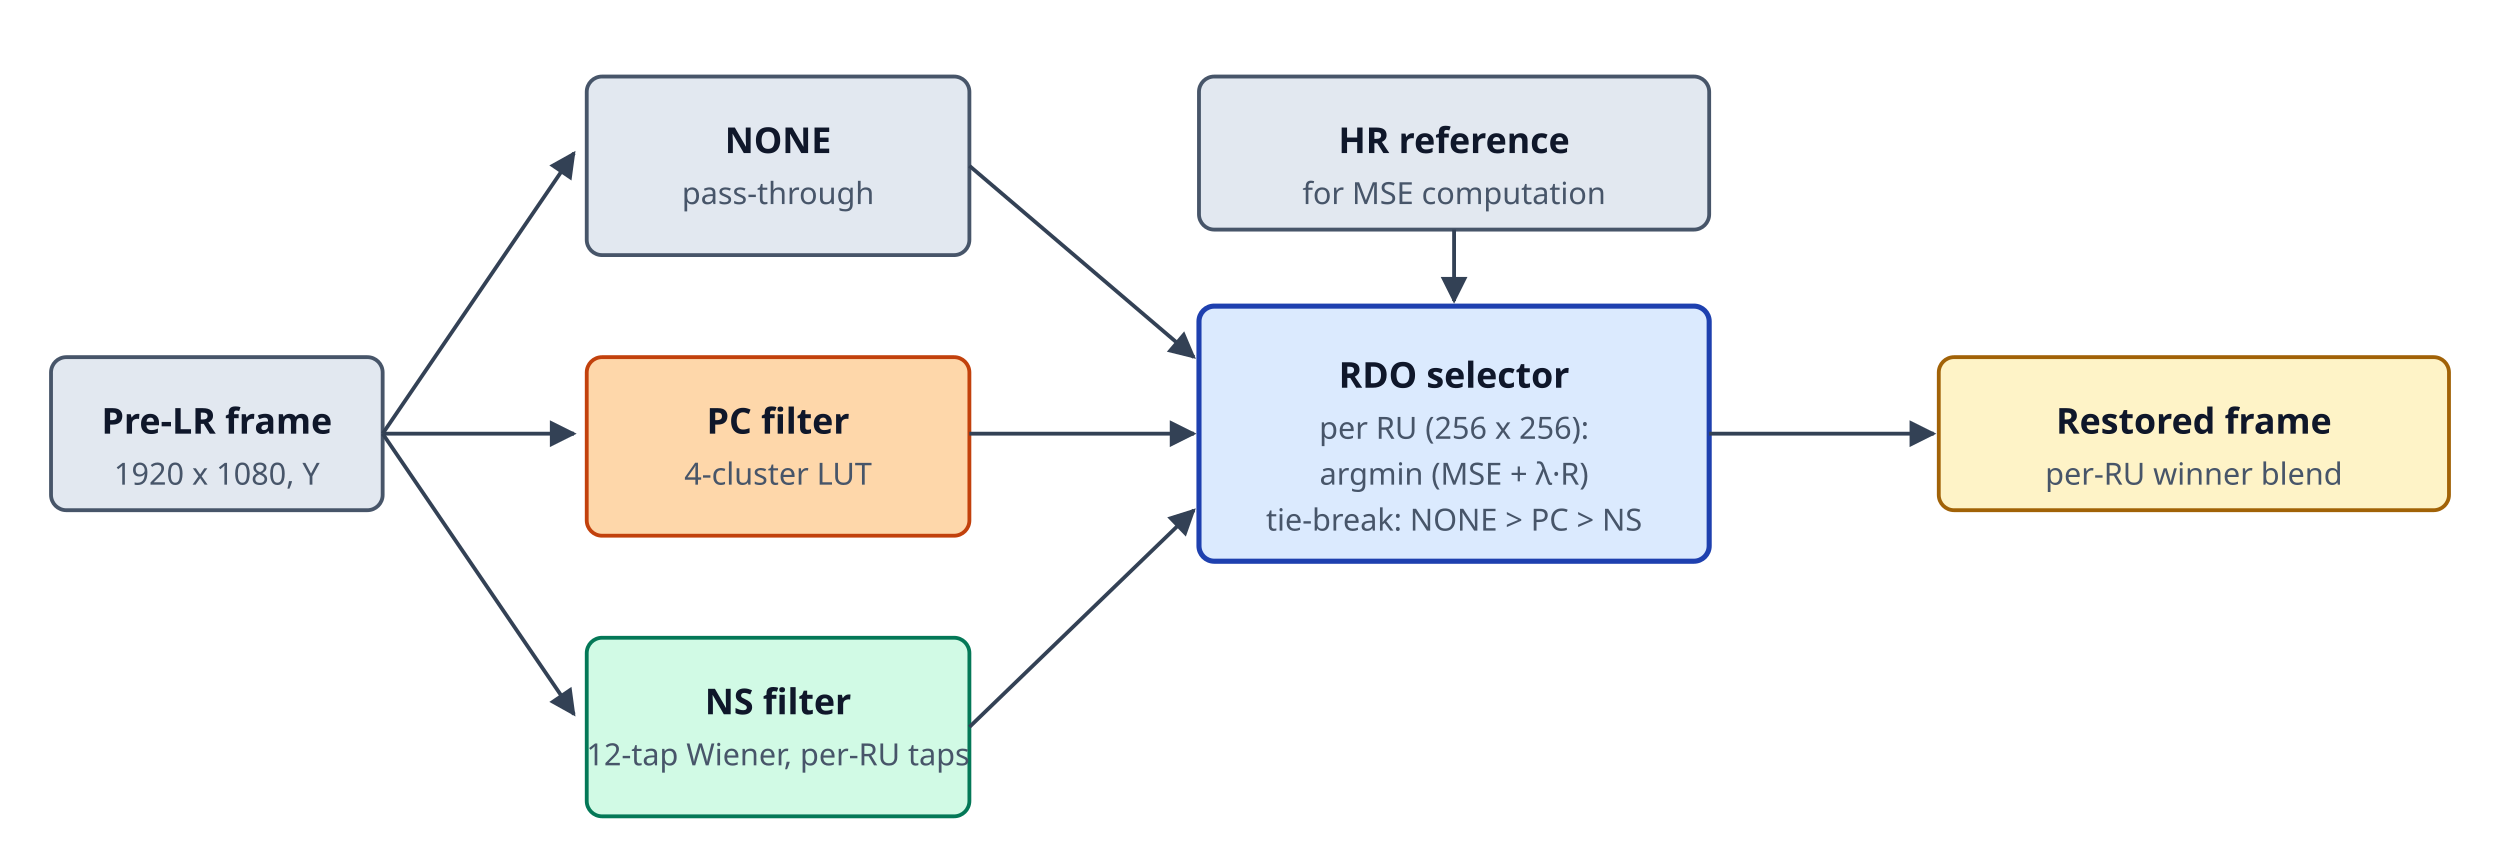
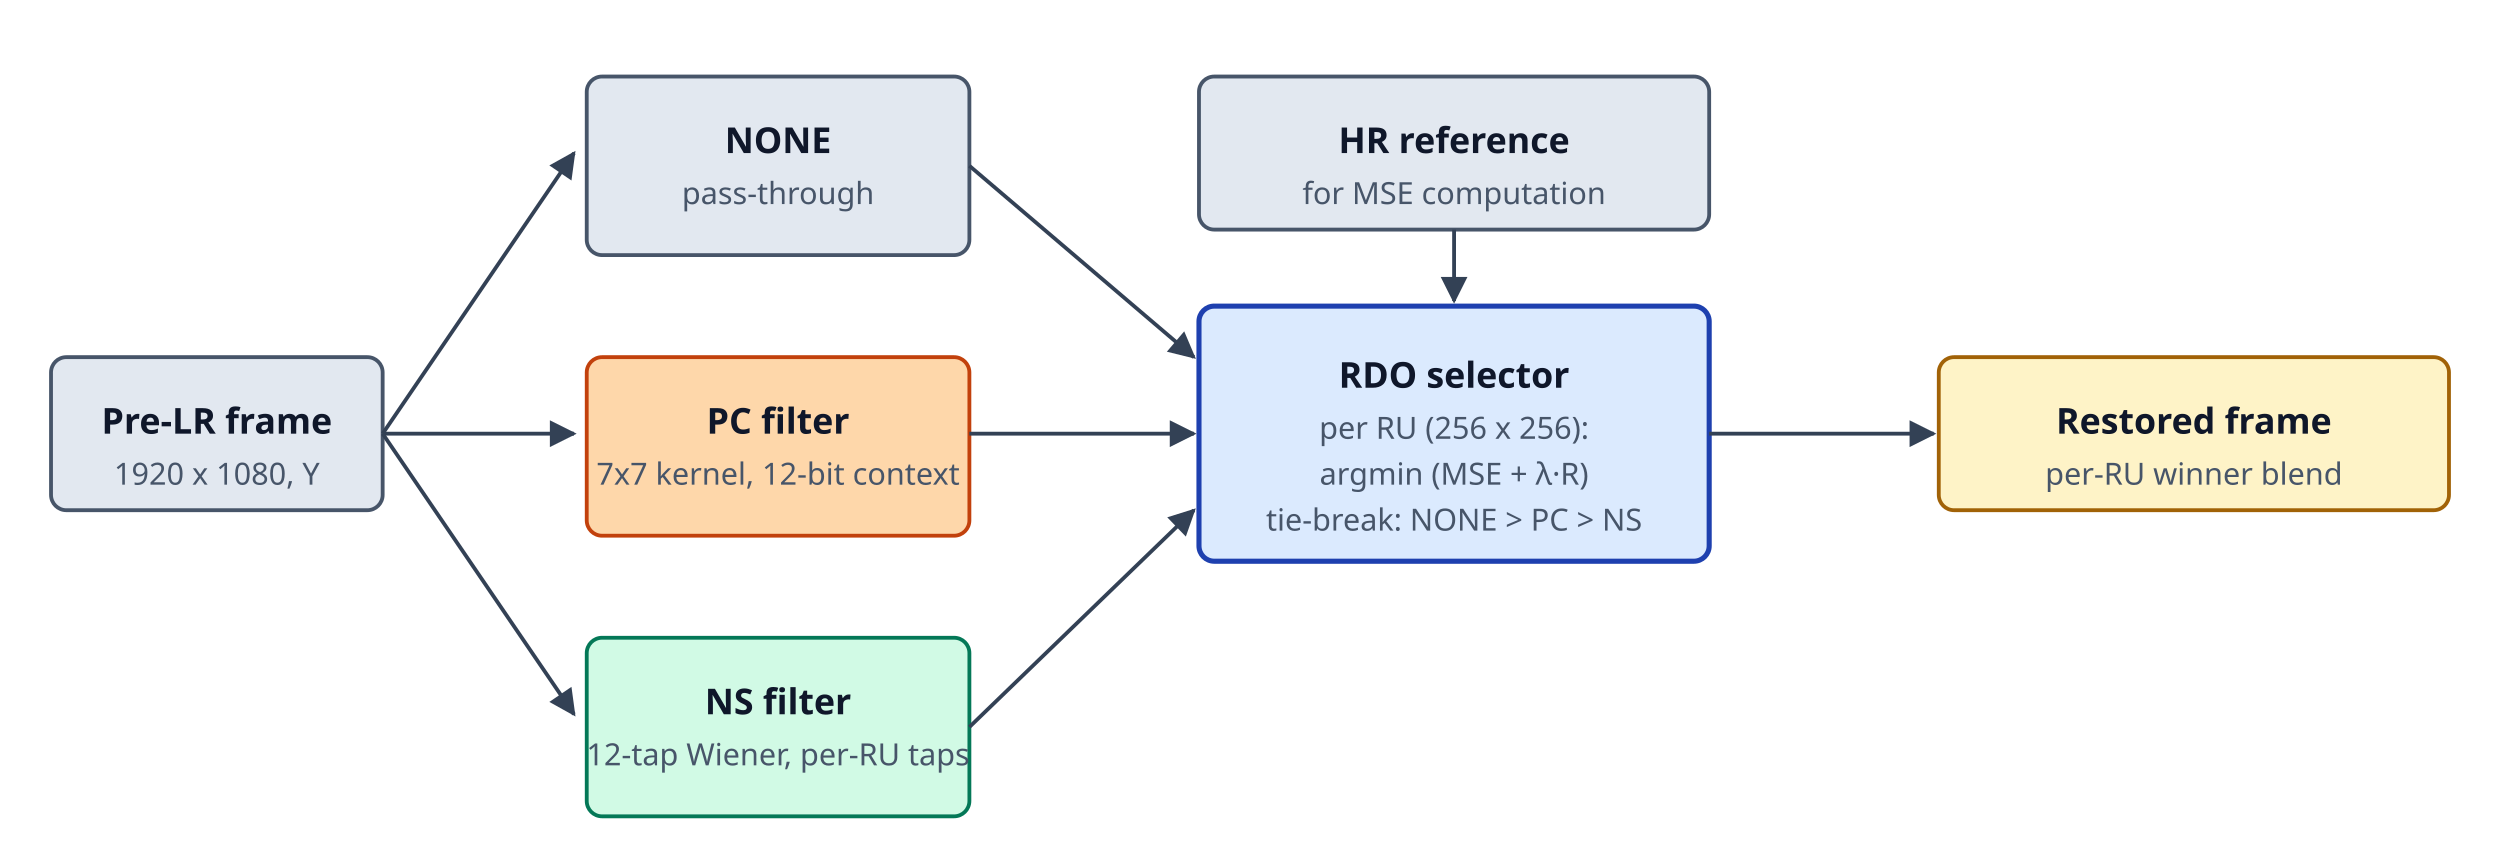
<svg xmlns="http://www.w3.org/2000/svg" viewBox="0 0 980 340" font-family="ui-sans-serif, system-ui, sans-serif" font-size="14">
  <defs>
    <marker id="arr" viewBox="0 0 10 10" refX="9" refY="5" markerWidth="7" markerHeight="7" orient="auto-start-reverse">
      <path d="M0,0 L10,5 L0,10 z" fill="#334155" />
    </marker>
    <style>
      .box   { fill: #f1f5f9; stroke: #334155; stroke-width: 1.5; }
      .input { fill: #e2e8f0; stroke: #475569; stroke-width: 1.5; }
      .ns    { fill: #d1fae5; stroke: #047857; stroke-width: 1.5; }
      .pc    { fill: #fed7aa; stroke: #c2410c; stroke-width: 1.5; }
      .none  { fill: #e2e8f0; stroke: #475569; stroke-width: 1.5; }
      .rdo   { fill: #dbeafe; stroke: #1e40af; stroke-width: 2;   }
      .out   { fill: #fef3c7; stroke: #a16207; stroke-width: 1.5; }
      .lbl   { fill: #0f172a; font-weight: 600; }
      .sub   { fill: #475569; font-size: 12px; }
      .arrow { fill: none; stroke: #334155; stroke-width: 1.5; marker-end: url(#arr); }
    </style>
  </defs>
  <rect class="input" x="20" y="140" width="130" height="60" rx="6" />
  <text class="lbl" x="85" y="170" text-anchor="middle">Pre-LR frame</text>
  <text class="sub" x="85" y="190" text-anchor="middle">1920 x 1080, Y</text>
  <rect class="none" x="230" y="30" width="150" height="70" rx="6" />
  <text class="lbl" x="305" y="60" text-anchor="middle">NONE</text>
  <text class="sub" x="305" y="80" text-anchor="middle">pass-through</text>
  <rect class="pc" x="230" y="140" width="150" height="70" rx="6" />
  <text class="lbl" x="305" y="170" text-anchor="middle">PC filter</text>
-   <text class="sub" x="305" y="190" text-anchor="middle">4-cluster LUT</text>
+   <text class="sub" x="305" y="190" text-anchor="middle">7x7 kernel, 12-bit context</text>
  <rect class="ns" x="230" y="250" width="150" height="70" rx="6" />
  <text class="lbl" x="305" y="280" text-anchor="middle">NS filter</text>
  <text class="sub" x="305" y="300" text-anchor="middle">12-tap Wiener, per-RU taps</text>
  <path class="arrow" d="M150,170 L225,60" />
  <path class="arrow" d="M150,170 L225,170" />
  <path class="arrow" d="M150,170 L225,280" />
  <rect class="rdo" x="470" y="120" width="200" height="100" rx="6" />
  <text class="lbl" x="570" y="152" text-anchor="middle">RDO selector</text>
  <text class="sub" x="570" y="172" text-anchor="middle">per RU (256 x 256):</text>
  <text class="sub" x="570" y="190" text-anchor="middle">argmin (MSE + λ·R)</text>
  <text class="sub" x="570" y="208" text-anchor="middle">tie-break: NONE &gt; PC &gt; NS</text>
  <path class="arrow" d="M380,65  L468,140" />
  <path class="arrow" d="M380,170 L468,170" />
  <path class="arrow" d="M380,285 L468,200" />
  <rect class="input" x="470" y="30" width="200" height="60" rx="6" />
  <text class="lbl" x="570" y="60" text-anchor="middle">HR reference</text>
  <text class="sub" x="570" y="80" text-anchor="middle">for MSE computation</text>
  <path class="arrow" d="M570,90 L570,118" />
  <rect class="out" x="760" y="140" width="200" height="60" rx="6" />
  <text class="lbl" x="860" y="170" text-anchor="middle">Restored frame</text>
  <text class="sub" x="860" y="190" text-anchor="middle">per-RU winner blend</text>
  <path class="arrow" d="M670,170 L758,170" />
</svg>
